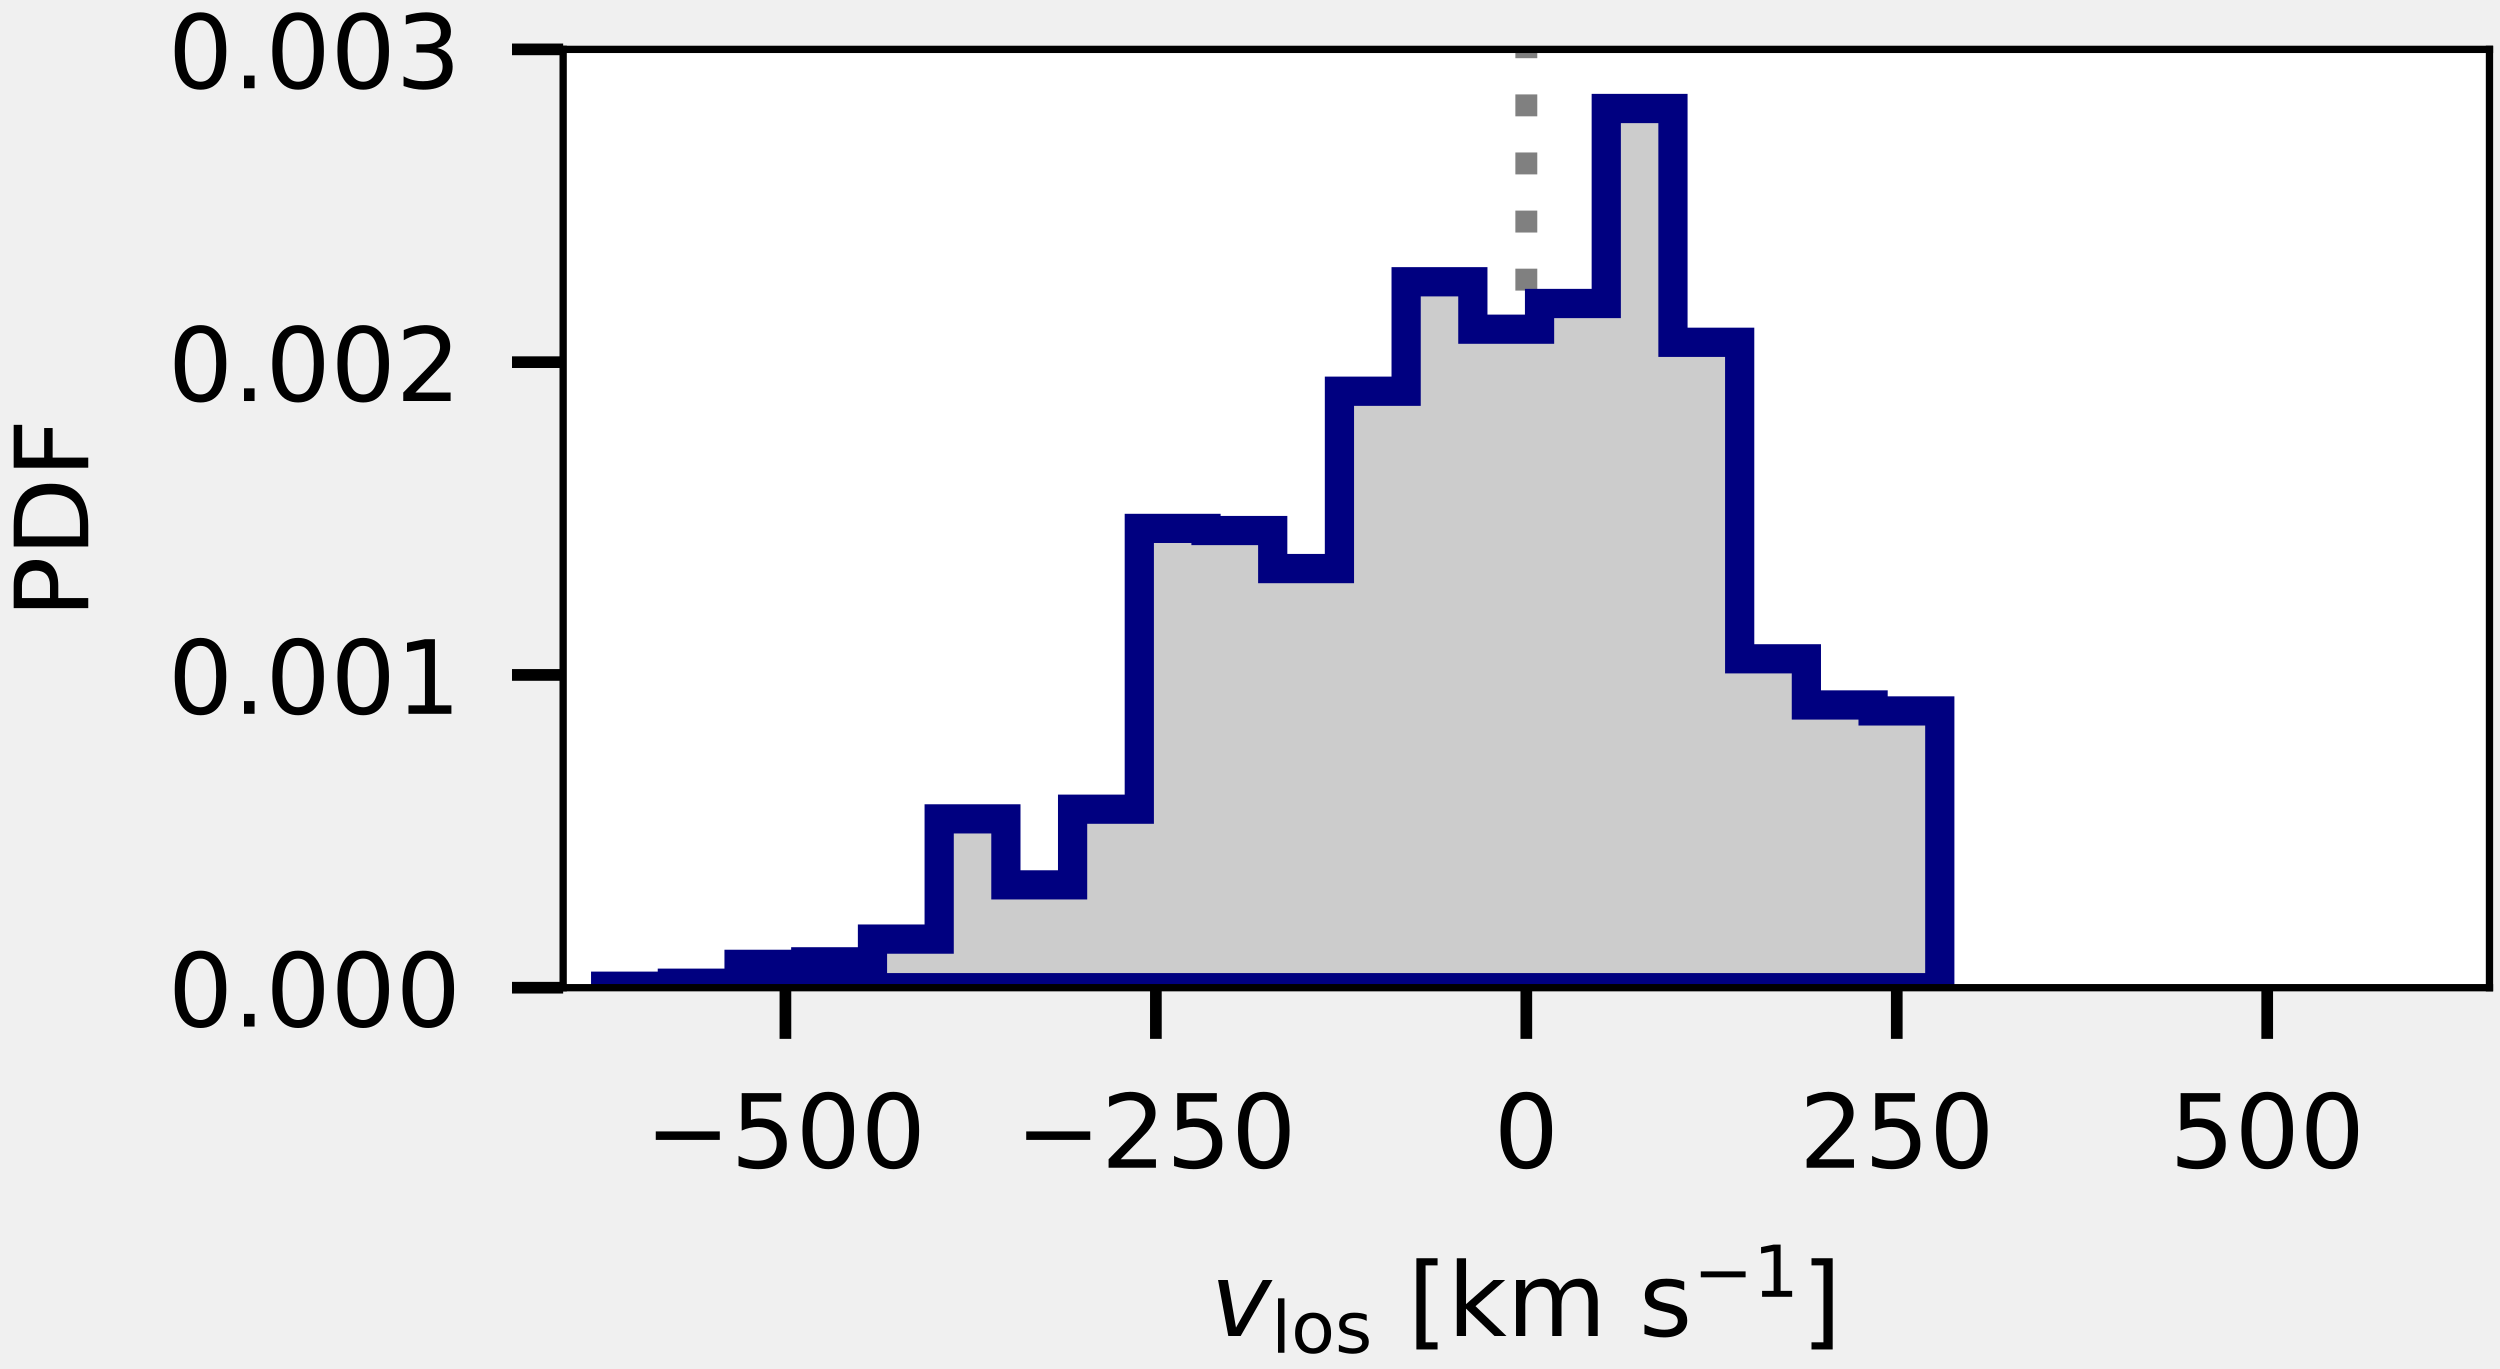
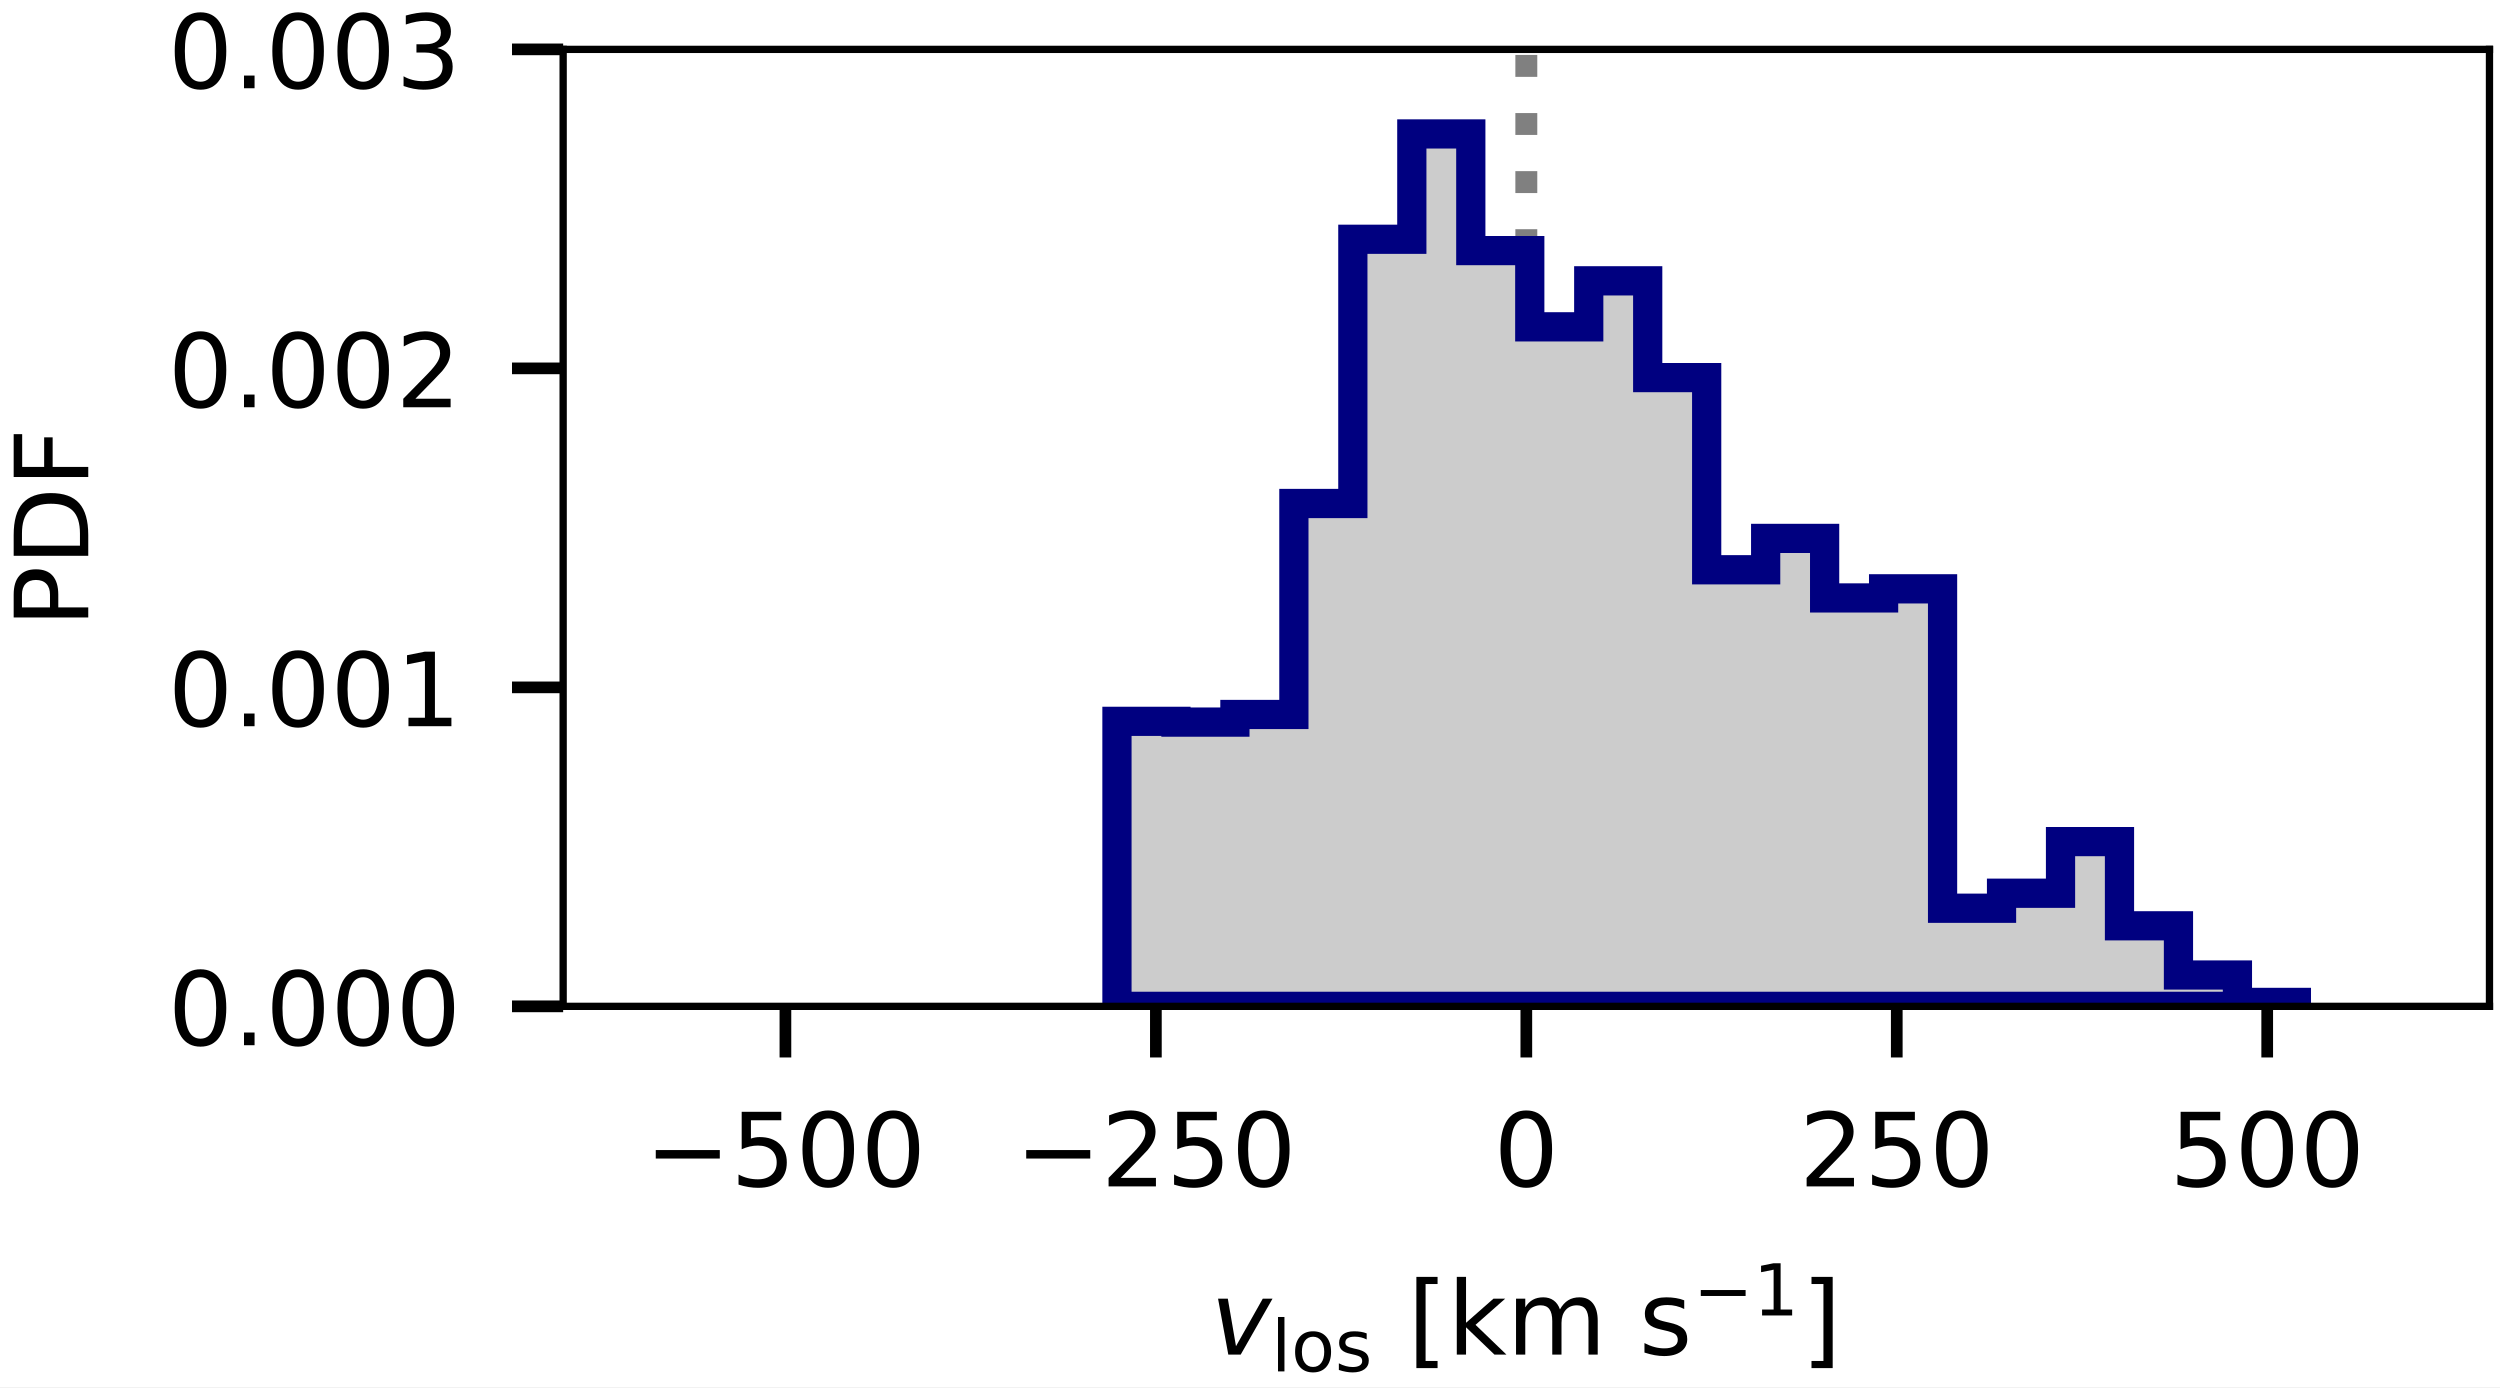
- <svg xmlns="http://www.w3.org/2000/svg" xmlns:xlink="http://www.w3.org/1999/xlink" width="171.065pt" height="93.639pt" viewBox="0 0 171.065 93.639" version="1.1">
+ <svg xmlns="http://www.w3.org/2000/svg" xmlns:xlink="http://www.w3.org/1999/xlink" width="171.065pt" height="94.914pt" viewBox="0 0 171.065 94.914" version="1.1">
  <defs>
    <style type="text/css">*{stroke-linejoin: round; stroke-linecap: butt}</style>
  </defs>
  <g id="figure_1">
    <g id="patch_1">
-       <path d="M 0 93.639  L 171.065 93.639  L 171.065 0  L 0 0  L 0 93.639  z " style="fill: none" />
+       <path d="M 0 94.914  L 171.065 94.914  L 171.065 0  L 0 0  z " style="fill: #ffffff" />
    </g>
    <g id="axes_1">
      <g id="patch_2">
-         <path d="M 38.534 67.584  L 170.345 67.584  L 170.345 3.379  L 38.534 3.379  z " style="fill: #ffffff" />
+         <path d="M 38.534 68.86  L 170.345 68.86  L 170.345 3.379  L 38.534 3.379  z " style="fill: #ffffff" />
      </g>
      <g id="line2d_1">
-         <path d="M 104.44 67.584  L 104.44 3.379  " clip-path="url(#p9f3c0e6063)" style="fill: none; stroke-dasharray: 1.5,2.475; stroke-dashoffset: 0; stroke: #808080; stroke-width: 1.5" />
+         <path d="M 104.44 68.86  L 104.44 3.379  " clip-path="url(#p0de2fad099)" style="fill: none; stroke-dasharray: 1.5,2.475; stroke-dashoffset: 0; stroke: #808080; stroke-width: 1.5" />
      </g>
      <g id="patch_3">
-         <path d="M 41.442 67.584  L 41.442 67.482  L 46.006 67.482  L 46.006 67.278  L 50.571 67.278  L 50.571 65.987  L 55.135 65.987  L 55.135 65.812  L 59.7 65.812  L 59.7 64.259  L 64.264 64.259  L 64.264 56.033  L 68.829 56.033  L 68.829 60.547  L 73.393 60.547  L 73.393 55.37  L 77.958 55.37  L 77.958 36.155  L 82.522 36.155  L 82.522 36.301  L 87.087 36.301  L 87.087 38.904  L 91.652 38.904  L 91.652 26.77  L 96.216 26.77  L 96.216 19.281  L 100.781 19.281  L 100.781 22.526  L 105.345 22.526  L 105.345 20.768  L 109.91 20.768  L 109.91 7.424  L 114.474 7.424  L 114.474 23.423  L 119.039 23.423  L 119.039 45.08  L 123.603 45.08  L 123.603 48.238  L 128.168 48.238  L 128.168 48.646  L 132.732 48.646  L 132.732 67.584  L 128.168 67.584  L 128.168 67.584  L 123.603 67.584  L 123.603 67.584  L 119.039 67.584  L 119.039 67.584  L 114.474 67.584  L 114.474 67.584  L 109.91 67.584  L 109.91 67.584  L 105.345 67.584  L 105.345 67.584  L 100.781 67.584  L 100.781 67.584  L 96.216 67.584  L 96.216 67.584  L 91.652 67.584  L 91.652 67.584  L 87.087 67.584  L 87.087 67.584  L 82.522 67.584  L 82.522 67.584  L 77.958 67.584  L 77.958 67.584  L 73.393 67.584  L 73.393 67.584  L 68.829 67.584  L 68.829 67.584  L 64.264 67.584  L 64.264 67.584  L 59.7 67.584  L 59.7 67.584  L 55.135 67.584  L 55.135 67.584  L 50.571 67.584  L 50.571 67.584  L 46.006 67.584  L 46.006 67.584  z " clip-path="url(#p9f3c0e6063)" style="fill: #cccccc; stroke: #000080; stroke-width: 2; stroke-linejoin: miter" />
+         <path d="M 76.429 68.86  L 76.429 49.359  L 80.465 49.359  L 80.465 49.41  L 84.5 49.41  L 84.5 48.888  L 88.535 48.888  L 88.535 34.452  L 92.57 34.452  L 92.57 16.373  L 96.605 16.373  L 96.605 9.164  L 100.641 9.164  L 100.641 17.147  L 104.676 17.147  L 104.676 22.363  L 108.711 22.363  L 108.711 19.217  L 112.746 19.217  L 112.746 25.838  L 116.781 25.838  L 116.781 38.987  L 120.817 38.987  L 120.817 36.841  L 124.852 36.841  L 124.852 40.913  L 128.887 40.913  L 128.887 40.291  L 132.922 40.291  L 132.922 62.147  L 136.957 62.147  L 136.957 61.12  L 140.993 61.12  L 140.993 57.587  L 145.028 57.587  L 145.028 63.35  L 149.063 63.35  L 149.063 66.715  L 153.098 66.715  L 153.098 68.591  L 157.133 68.591  L 157.133 68.86  L 153.098 68.86  L 153.098 68.86  L 149.063 68.86  L 149.063 68.86  L 145.028 68.86  L 145.028 68.86  L 140.993 68.86  L 140.993 68.86  L 136.957 68.86  L 136.957 68.86  L 132.922 68.86  L 132.922 68.86  L 128.887 68.86  L 128.887 68.86  L 124.852 68.86  L 124.852 68.86  L 120.817 68.86  L 120.817 68.86  L 116.781 68.86  L 116.781 68.86  L 112.746 68.86  L 112.746 68.86  L 108.711 68.86  L 108.711 68.86  L 104.676 68.86  L 104.676 68.86  L 100.641 68.86  L 100.641 68.86  L 96.605 68.86  L 96.605 68.86  L 92.57 68.86  L 92.57 68.86  L 88.535 68.86  L 88.535 68.86  L 84.5 68.86  L 84.5 68.86  L 80.465 68.86  L 80.465 68.86  z " clip-path="url(#p0de2fad099)" style="fill: #cccccc; stroke: #000080; stroke-width: 2; stroke-linejoin: miter" />
      </g>
      <g id="matplotlib.axis_1">
        <g id="xtick_1">
          <g id="line2d_2">
            <defs>
-               <path id="m2b740f8696" d="M 0 0  L 0 3.5  " style="stroke: #000000; stroke-width: 0.8" />
-             </defs>
-             <g>
-               <use xlink:href="#m2b740f8696" x="53.743" y="67.584" style="stroke: #000000; stroke-width: 0.8" />
+               <path id="m4e766ab075" d="M 0 0  L 0 3.5  " style="stroke: #000000; stroke-width: 0.8" />
+             </defs>
+             <g>
+               <use xlink:href="#m4e766ab075" x="53.743" y="68.86" style="stroke: #000000; stroke-width: 0.8" />
            </g>
          </g>
          <g id="text_1">
-             <g transform="translate(44.12982 79.90308) scale(0.07 -0.07)">
+             <g transform="translate(44.12982 81.17867) scale(0.07 -0.07)">
              <defs>
                <path id="DejaVuSans-2212" d="M 678 2272  L 4684 2272  L 4684 1741  L 678 1741  L 678 2272  z " transform="scale(0.015625)" />
                <path id="DejaVuSans-35" d="M 691 4666  L 3169 4666  L 3169 4134  L 1269 4134  L 1269 2991  Q 1406 3038 1543 3061  Q 1681 3084 1819 3084  Q 2600 3084 3056 2656  Q 3513 2228 3513 1497  Q 3513 744 3044 326  Q 2575 -91 1722 -91  Q 1428 -91 1123 -41  Q 819 9 494 109  L 494 744  Q 775 591 1075 516  Q 1375 441 1709 441  Q 2250 441 2565 725  Q 2881 1009 2881 1497  Q 2881 1984 2565 2268  Q 2250 2553 1709 2553  Q 1456 2553 1204 2497  Q 953 2441 691 2322  L 691 4666  z " transform="scale(0.015625)" />
                <path id="DejaVuSans-30" d="M 2034 4250  Q 1547 4250 1301 3770  Q 1056 3291 1056 2328  Q 1056 1369 1301 889  Q 1547 409 2034 409  Q 2525 409 2770 889  Q 3016 1369 3016 2328  Q 3016 3291 2770 3770  Q 2525 4250 2034 4250  z M 2034 4750  Q 2819 4750 3233 4129  Q 3647 3509 3647 2328  Q 3647 1150 3233 529  Q 2819 -91 2034 -91  Q 1250 -91 836 529  Q 422 1150 422 2328  Q 422 3509 836 4129  Q 1250 4750 2034 4750  z " transform="scale(0.015625)" />
              </defs>
              <use xlink:href="#DejaVuSans-2212" />
              <use xlink:href="#DejaVuSans-35" x="83.789" />
              <use xlink:href="#DejaVuSans-30" x="147.412" />
              <use xlink:href="#DejaVuSans-30" x="211.035" />
            </g>
          </g>
        </g>
        <g id="xtick_2">
          <g id="line2d_3">
            <g>
-               <use xlink:href="#m2b740f8696" x="79.092" y="67.584" style="stroke: #000000; stroke-width: 0.8" />
+               <use xlink:href="#m4e766ab075" x="79.092" y="68.86" style="stroke: #000000; stroke-width: 0.8" />
            </g>
          </g>
          <g id="text_2">
-             <g transform="translate(69.4781 79.90308) scale(0.07 -0.07)">
+             <g transform="translate(69.4781 81.17867) scale(0.07 -0.07)">
              <defs>
                <path id="DejaVuSans-32" d="M 1228 531  L 3431 531  L 3431 0  L 469 0  L 469 531  Q 828 903 1448 1529  Q 2069 2156 2228 2338  Q 2531 2678 2651 2914  Q 2772 3150 2772 3378  Q 2772 3750 2511 3984  Q 2250 4219 1831 4219  Q 1534 4219 1204 4116  Q 875 4013 500 3803  L 500 4441  Q 881 4594 1212 4672  Q 1544 4750 1819 4750  Q 2544 4750 2975 4387  Q 3406 4025 3406 3419  Q 3406 3131 3298 2873  Q 3191 2616 2906 2266  Q 2828 2175 2409 1742  Q 1991 1309 1228 531  z " transform="scale(0.015625)" />
              </defs>
              <use xlink:href="#DejaVuSans-2212" />
              <use xlink:href="#DejaVuSans-32" x="83.789" />
              <use xlink:href="#DejaVuSans-35" x="147.412" />
              <use xlink:href="#DejaVuSans-30" x="211.035" />
            </g>
          </g>
        </g>
        <g id="xtick_3">
          <g id="line2d_4">
            <g>
-               <use xlink:href="#m2b740f8696" x="104.44" y="67.584" style="stroke: #000000; stroke-width: 0.8" />
+               <use xlink:href="#m4e766ab075" x="104.44" y="68.86" style="stroke: #000000; stroke-width: 0.8" />
            </g>
          </g>
          <g id="text_3">
-             <g transform="translate(102.213 79.90308) scale(0.07 -0.07)">
+             <g transform="translate(102.213 81.17867) scale(0.07 -0.07)">
              <use xlink:href="#DejaVuSans-30" />
            </g>
          </g>
        </g>
        <g id="xtick_4">
          <g id="line2d_5">
            <g>
-               <use xlink:href="#m2b740f8696" x="129.788" y="67.584" style="stroke: #000000; stroke-width: 0.8" />
+               <use xlink:href="#m4e766ab075" x="129.788" y="68.86" style="stroke: #000000; stroke-width: 0.8" />
            </g>
          </g>
          <g id="text_4">
-             <g transform="translate(123.1075 79.90308) scale(0.07 -0.07)">
+             <g transform="translate(123.1075 81.17867) scale(0.07 -0.07)">
              <use xlink:href="#DejaVuSans-32" />
              <use xlink:href="#DejaVuSans-35" x="63.623" />
              <use xlink:href="#DejaVuSans-30" x="127.246" />
            </g>
          </g>
        </g>
        <g id="xtick_5">
          <g id="line2d_6">
            <g>
-               <use xlink:href="#m2b740f8696" x="155.136" y="67.584" style="stroke: #000000; stroke-width: 0.8" />
+               <use xlink:href="#m4e766ab075" x="155.136" y="68.86" style="stroke: #000000; stroke-width: 0.8" />
            </g>
          </g>
          <g id="text_5">
-             <g transform="translate(148.4558 79.90308) scale(0.07 -0.07)">
+             <g transform="translate(148.4558 81.17867) scale(0.07 -0.07)">
              <use xlink:href="#DejaVuSans-35" />
              <use xlink:href="#DejaVuSans-30" x="63.623" />
              <use xlink:href="#DejaVuSans-30" x="127.246" />
            </g>
          </g>
        </g>
        <g id="text_6">
-           <g transform="translate(82.84489 91.46308) scale(0.07 -0.07)">
+           <g transform="translate(82.84489 92.73867) scale(0.07 -0.07)">
            <defs>
              <path id="DejaVuSans-Oblique-76" d="M 459 3500  L 1069 3500  L 1581 525  L 3256 3500  L 3866 3500  L 1875 0  L 1100 0  L 459 3500  z " transform="scale(0.015625)" />
              <path id="DejaVuSans-6c" d="M 603 4863  L 1178 4863  L 1178 0  L 603 0  L 603 4863  z " transform="scale(0.015625)" />
              <path id="DejaVuSans-6f" d="M 1959 3097  Q 1497 3097 1228 2736  Q 959 2375 959 1747  Q 959 1119 1226 758  Q 1494 397 1959 397  Q 2419 397 2687 759  Q 2956 1122 2956 1747  Q 2956 2369 2687 2733  Q 2419 3097 1959 3097  z M 1959 3584  Q 2709 3584 3137 3096  Q 3566 2609 3566 1747  Q 3566 888 3137 398  Q 2709 -91 1959 -91  Q 1206 -91 779 398  Q 353 888 353 1747  Q 353 2609 779 3096  Q 1206 3584 1959 3584  z " transform="scale(0.015625)" />
              <path id="DejaVuSans-73" d="M 2834 3397  L 2834 2853  Q 2591 2978 2328 3040  Q 2066 3103 1784 3103  Q 1356 3103 1142 2972  Q 928 2841 928 2578  Q 928 2378 1081 2264  Q 1234 2150 1697 2047  L 1894 2003  Q 2506 1872 2764 1633  Q 3022 1394 3022 966  Q 3022 478 2636 193  Q 2250 -91 1575 -91  Q 1294 -91 989 -36  Q 684 19 347 128  L 347 722  Q 666 556 975 473  Q 1284 391 1588 391  Q 1994 391 2212 530  Q 2431 669 2431 922  Q 2431 1156 2273 1281  Q 2116 1406 1581 1522  L 1381 1569  Q 847 1681 609 1914  Q 372 2147 372 2553  Q 372 3047 722 3315  Q 1072 3584 1716 3584  Q 2034 3584 2315 3537  Q 2597 3491 2834 3397  z " transform="scale(0.015625)" />
              <path id="DejaVuSans-20" transform="scale(0.015625)" />
              <path id="DejaVuSans-5b" d="M 550 4863  L 1875 4863  L 1875 4416  L 1125 4416  L 1125 -397  L 1875 -397  L 1875 -844  L 550 -844  L 550 4863  z " transform="scale(0.015625)" />
              <path id="DejaVuSans-6b" d="M 581 4863  L 1159 4863  L 1159 1991  L 2875 3500  L 3609 3500  L 1753 1863  L 3688 0  L 2938 0  L 1159 1709  L 1159 0  L 581 0  L 581 4863  z " transform="scale(0.015625)" />
              <path id="DejaVuSans-6d" d="M 3328 2828  Q 3544 3216 3844 3400  Q 4144 3584 4550 3584  Q 5097 3584 5394 3201  Q 5691 2819 5691 2113  L 5691 0  L 5113 0  L 5113 2094  Q 5113 2597 4934 2840  Q 4756 3084 4391 3084  Q 3944 3084 3684 2787  Q 3425 2491 3425 1978  L 3425 0  L 2847 0  L 2847 2094  Q 2847 2600 2669 2842  Q 2491 3084 2119 3084  Q 1678 3084 1418 2786  Q 1159 2488 1159 1978  L 1159 0  L 581 0  L 581 3500  L 1159 3500  L 1159 2956  Q 1356 3278 1631 3431  Q 1906 3584 2284 3584  Q 2666 3584 2933 3390  Q 3200 3197 3328 2828  z " transform="scale(0.015625)" />
              <path id="DejaVuSans-31" d="M 794 531  L 1825 531  L 1825 4091  L 703 3866  L 703 4441  L 1819 4666  L 2450 4666  L 2450 531  L 3481 531  L 3481 0  L 794 0  L 794 531  z " transform="scale(0.015625)" />
              <path id="DejaVuSans-5d" d="M 1947 4863  L 1947 -844  L 622 -844  L 622 -397  L 1369 -397  L 1369 4416  L 622 4416  L 622 4863  L 1947 4863  z " transform="scale(0.015625)" />
            </defs>
            <use xlink:href="#DejaVuSans-Oblique-76" transform="translate(0 0.684375)" />
            <use xlink:href="#DejaVuSans-6c" transform="translate(59.17969 -15.72188) scale(0.7)" />
            <use xlink:href="#DejaVuSans-6f" transform="translate(78.62793 -15.72188) scale(0.7)" />
            <use xlink:href="#DejaVuSans-73" transform="translate(121.4551 -15.72188) scale(0.7)" />
            <use xlink:href="#DejaVuSans-20" transform="translate(160.6592 0.684375)" />
            <use xlink:href="#DejaVuSans-5b" transform="translate(192.4463 0.684375)" />
            <use xlink:href="#DejaVuSans-6b" transform="translate(231.46 0.684375)" />
            <use xlink:href="#DejaVuSans-6d" transform="translate(289.3701 0.684375)" />
            <use xlink:href="#DejaVuSans-20" transform="translate(386.7822 0.684375)" />
            <use xlink:href="#DejaVuSans-73" transform="translate(418.5693 0.684375)" />
            <use xlink:href="#DejaVuSans-2212" transform="translate(471.626 38.96563) scale(0.7)" />
            <use xlink:href="#DejaVuSans-31" transform="translate(530.2783 38.96563) scale(0.7)" />
            <use xlink:href="#DejaVuSans-5d" transform="translate(577.5488 0.684375)" />
          </g>
        </g>
      </g>
      <g id="matplotlib.axis_2">
        <g id="ytick_1">
          <g id="line2d_7">
            <defs>
-               <path id="m5f7ae701cc" d="M 0 0  L -3.5 0  " style="stroke: #000000; stroke-width: 0.8" />
-             </defs>
-             <g>
-               <use xlink:href="#m5f7ae701cc" x="38.534" y="67.584" style="stroke: #000000; stroke-width: 0.8" />
+               <path id="m65e8403adf" d="M 0 0  L -3.5 0  " style="stroke: #000000; stroke-width: 0.8" />
+             </defs>
+             <g>
+               <use xlink:href="#m65e8403adf" x="38.534" y="68.86" style="stroke: #000000; stroke-width: 0.8" />
            </g>
          </g>
          <g id="text_7">
-             <g transform="translate(11.49469 70.24363) scale(0.07 -0.07)">
+             <g transform="translate(11.49469 71.51922) scale(0.07 -0.07)">
              <defs>
                <path id="DejaVuSans-2e" d="M 684 794  L 1344 794  L 1344 0  L 684 0  L 684 794  z " transform="scale(0.015625)" />
              </defs>
              <use xlink:href="#DejaVuSans-30" />
              <use xlink:href="#DejaVuSans-2e" x="63.623" />
              <use xlink:href="#DejaVuSans-30" x="95.41" />
              <use xlink:href="#DejaVuSans-30" x="159.033" />
              <use xlink:href="#DejaVuSans-30" x="222.656" />
            </g>
          </g>
        </g>
        <g id="ytick_2">
          <g id="line2d_8">
            <g>
-               <use xlink:href="#m5f7ae701cc" x="38.534" y="46.183" style="stroke: #000000; stroke-width: 0.8" />
+               <use xlink:href="#m65e8403adf" x="38.534" y="47.033" style="stroke: #000000; stroke-width: 0.8" />
            </g>
          </g>
          <g id="text_8">
-             <g transform="translate(11.49469 48.84206) scale(0.07 -0.07)">
+             <g transform="translate(11.49469 49.69245) scale(0.07 -0.07)">
              <use xlink:href="#DejaVuSans-30" />
              <use xlink:href="#DejaVuSans-2e" x="63.623" />
              <use xlink:href="#DejaVuSans-30" x="95.41" />
              <use xlink:href="#DejaVuSans-30" x="159.033" />
              <use xlink:href="#DejaVuSans-31" x="222.656" />
            </g>
          </g>
        </g>
        <g id="ytick_3">
          <g id="line2d_9">
            <g>
-               <use xlink:href="#m5f7ae701cc" x="38.534" y="24.781" style="stroke: #000000; stroke-width: 0.8" />
+               <use xlink:href="#m65e8403adf" x="38.534" y="25.206" style="stroke: #000000; stroke-width: 0.8" />
            </g>
          </g>
          <g id="text_9">
-             <g transform="translate(11.49469 27.44048) scale(0.07 -0.07)">
+             <g transform="translate(11.49469 27.86568) scale(0.07 -0.07)">
              <use xlink:href="#DejaVuSans-30" />
              <use xlink:href="#DejaVuSans-2e" x="63.623" />
              <use xlink:href="#DejaVuSans-30" x="95.41" />
              <use xlink:href="#DejaVuSans-30" x="159.033" />
              <use xlink:href="#DejaVuSans-32" x="222.656" />
            </g>
          </g>
        </g>
        <g id="ytick_4">
          <g id="line2d_10">
            <g>
-               <use xlink:href="#m5f7ae701cc" x="38.534" y="3.379" style="stroke: #000000; stroke-width: 0.8" />
+               <use xlink:href="#m65e8403adf" x="38.534" y="3.379" style="stroke: #000000; stroke-width: 0.8" />
            </g>
          </g>
          <g id="text_10">
            <g transform="translate(11.49469 6.038906) scale(0.07 -0.07)">
              <defs>
                <path id="DejaVuSans-33" d="M 2597 2516  Q 3050 2419 3304 2112  Q 3559 1806 3559 1356  Q 3559 666 3084 287  Q 2609 -91 1734 -91  Q 1441 -91 1130 -33  Q 819 25 488 141  L 488 750  Q 750 597 1062 519  Q 1375 441 1716 441  Q 2309 441 2620 675  Q 2931 909 2931 1356  Q 2931 1769 2642 2001  Q 2353 2234 1838 2234  L 1294 2234  L 1294 2753  L 1863 2753  Q 2328 2753 2575 2939  Q 2822 3125 2822 3475  Q 2822 3834 2567 4026  Q 2313 4219 1838 4219  Q 1578 4219 1281 4162  Q 984 4106 628 3988  L 628 4550  Q 988 4650 1302 4700  Q 1616 4750 1894 4750  Q 2613 4750 3031 4423  Q 3450 4097 3450 3541  Q 3450 3153 3228 2886  Q 3006 2619 2597 2516  z " transform="scale(0.015625)" />
              </defs>
              <use xlink:href="#DejaVuSans-30" />
              <use xlink:href="#DejaVuSans-2e" x="63.623" />
              <use xlink:href="#DejaVuSans-30" x="95.41" />
              <use xlink:href="#DejaVuSans-30" x="159.033" />
              <use xlink:href="#DejaVuSans-33" x="222.656" />
            </g>
          </g>
        </g>
        <g id="text_11">
-           <g transform="translate(6.038906 42.30025) rotate(-90) scale(0.07 -0.07)">
+           <g transform="translate(6.038906 42.93805) rotate(-90) scale(0.07 -0.07)">
            <defs>
              <path id="DejaVuSans-50" d="M 1259 4147  L 1259 2394  L 2053 2394  Q 2494 2394 2734 2622  Q 2975 2850 2975 3272  Q 2975 3691 2734 3919  Q 2494 4147 2053 4147  L 1259 4147  z M 628 4666  L 2053 4666  Q 2838 4666 3239 4311  Q 3641 3956 3641 3272  Q 3641 2581 3239 2228  Q 2838 1875 2053 1875  L 1259 1875  L 1259 0  L 628 0  L 628 4666  z " transform="scale(0.015625)" />
              <path id="DejaVuSans-44" d="M 1259 4147  L 1259 519  L 2022 519  Q 2988 519 3436 956  Q 3884 1394 3884 2338  Q 3884 3275 3436 3711  Q 2988 4147 2022 4147  L 1259 4147  z M 628 4666  L 1925 4666  Q 3281 4666 3915 4102  Q 4550 3538 4550 2338  Q 4550 1131 3912 565  Q 3275 0 1925 0  L 628 0  L 628 4666  z " transform="scale(0.015625)" />
              <path id="DejaVuSans-46" d="M 628 4666  L 3309 4666  L 3309 4134  L 1259 4134  L 1259 2759  L 3109 2759  L 3109 2228  L 1259 2228  L 1259 0  L 628 0  L 628 4666  z " transform="scale(0.015625)" />
            </defs>
            <use xlink:href="#DejaVuSans-50" />
            <use xlink:href="#DejaVuSans-44" x="60.303" />
            <use xlink:href="#DejaVuSans-46" x="137.305" />
          </g>
        </g>
      </g>
      <g id="patch_4">
-         <path d="M 38.534 67.584  L 38.534 3.379  " style="fill: none; stroke: #000000; stroke-width: 0.5; stroke-linejoin: miter; stroke-linecap: square" />
+         <path d="M 38.534 68.86  L 38.534 3.379  " style="fill: none; stroke: #000000; stroke-width: 0.5; stroke-linejoin: miter; stroke-linecap: square" />
      </g>
      <g id="patch_5">
-         <path d="M 170.345 67.584  L 170.345 3.379  " style="fill: none; stroke: #000000; stroke-width: 0.5; stroke-linejoin: miter; stroke-linecap: square" />
+         <path d="M 170.345 68.86  L 170.345 3.379  " style="fill: none; stroke: #000000; stroke-width: 0.5; stroke-linejoin: miter; stroke-linecap: square" />
      </g>
      <g id="patch_6">
-         <path d="M 38.534 67.584  L 170.345 67.584  " style="fill: none; stroke: #000000; stroke-width: 0.5; stroke-linejoin: miter; stroke-linecap: square" />
+         <path d="M 38.534 68.86  L 170.345 68.86  " style="fill: none; stroke: #000000; stroke-width: 0.5; stroke-linejoin: miter; stroke-linecap: square" />
      </g>
      <g id="patch_7">
        <path d="M 38.534 3.379  L 170.345 3.379  " style="fill: none; stroke: #000000; stroke-width: 0.5; stroke-linejoin: miter; stroke-linecap: square" />
      </g>
    </g>
  </g>
  <defs>
-     <clipPath id="p9f3c0e6063">
-       <rect x="38.534" y="3.379" width="131.811" height="64.205" />
+     <clipPath id="p0de2fad099">
+       <rect x="38.534" y="3.379" width="131.811" height="65.48" />
    </clipPath>
  </defs>
</svg>
